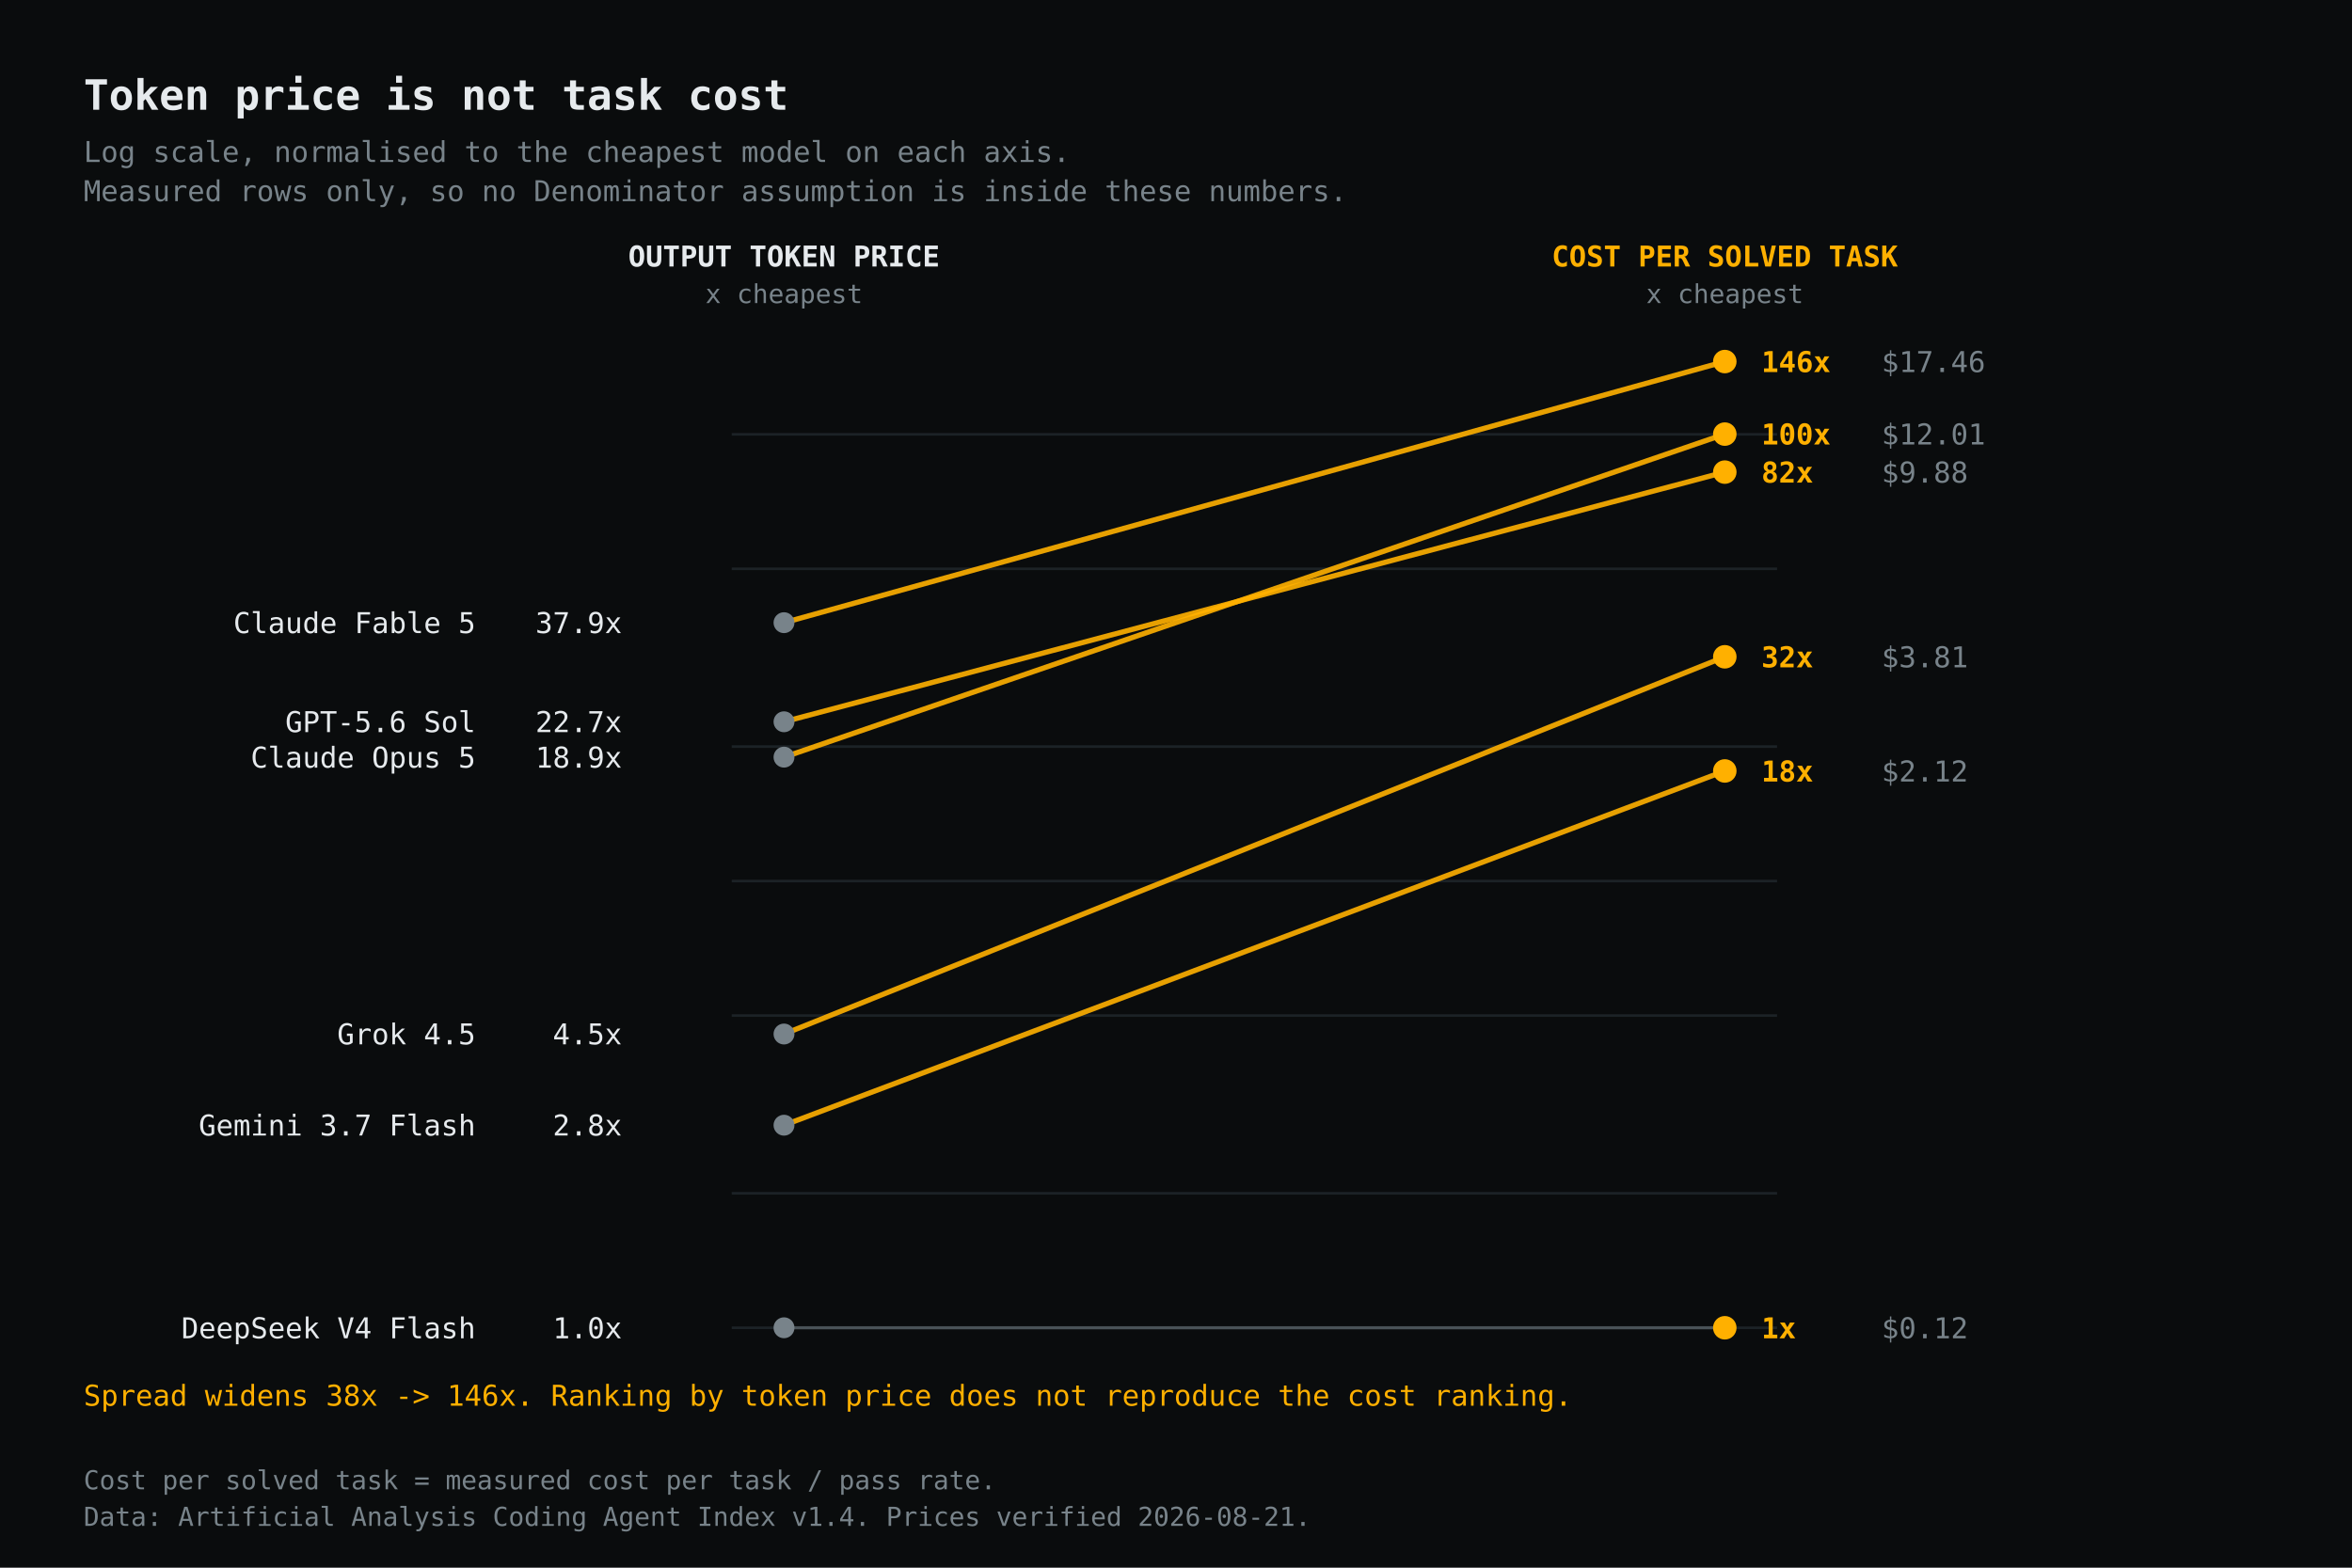
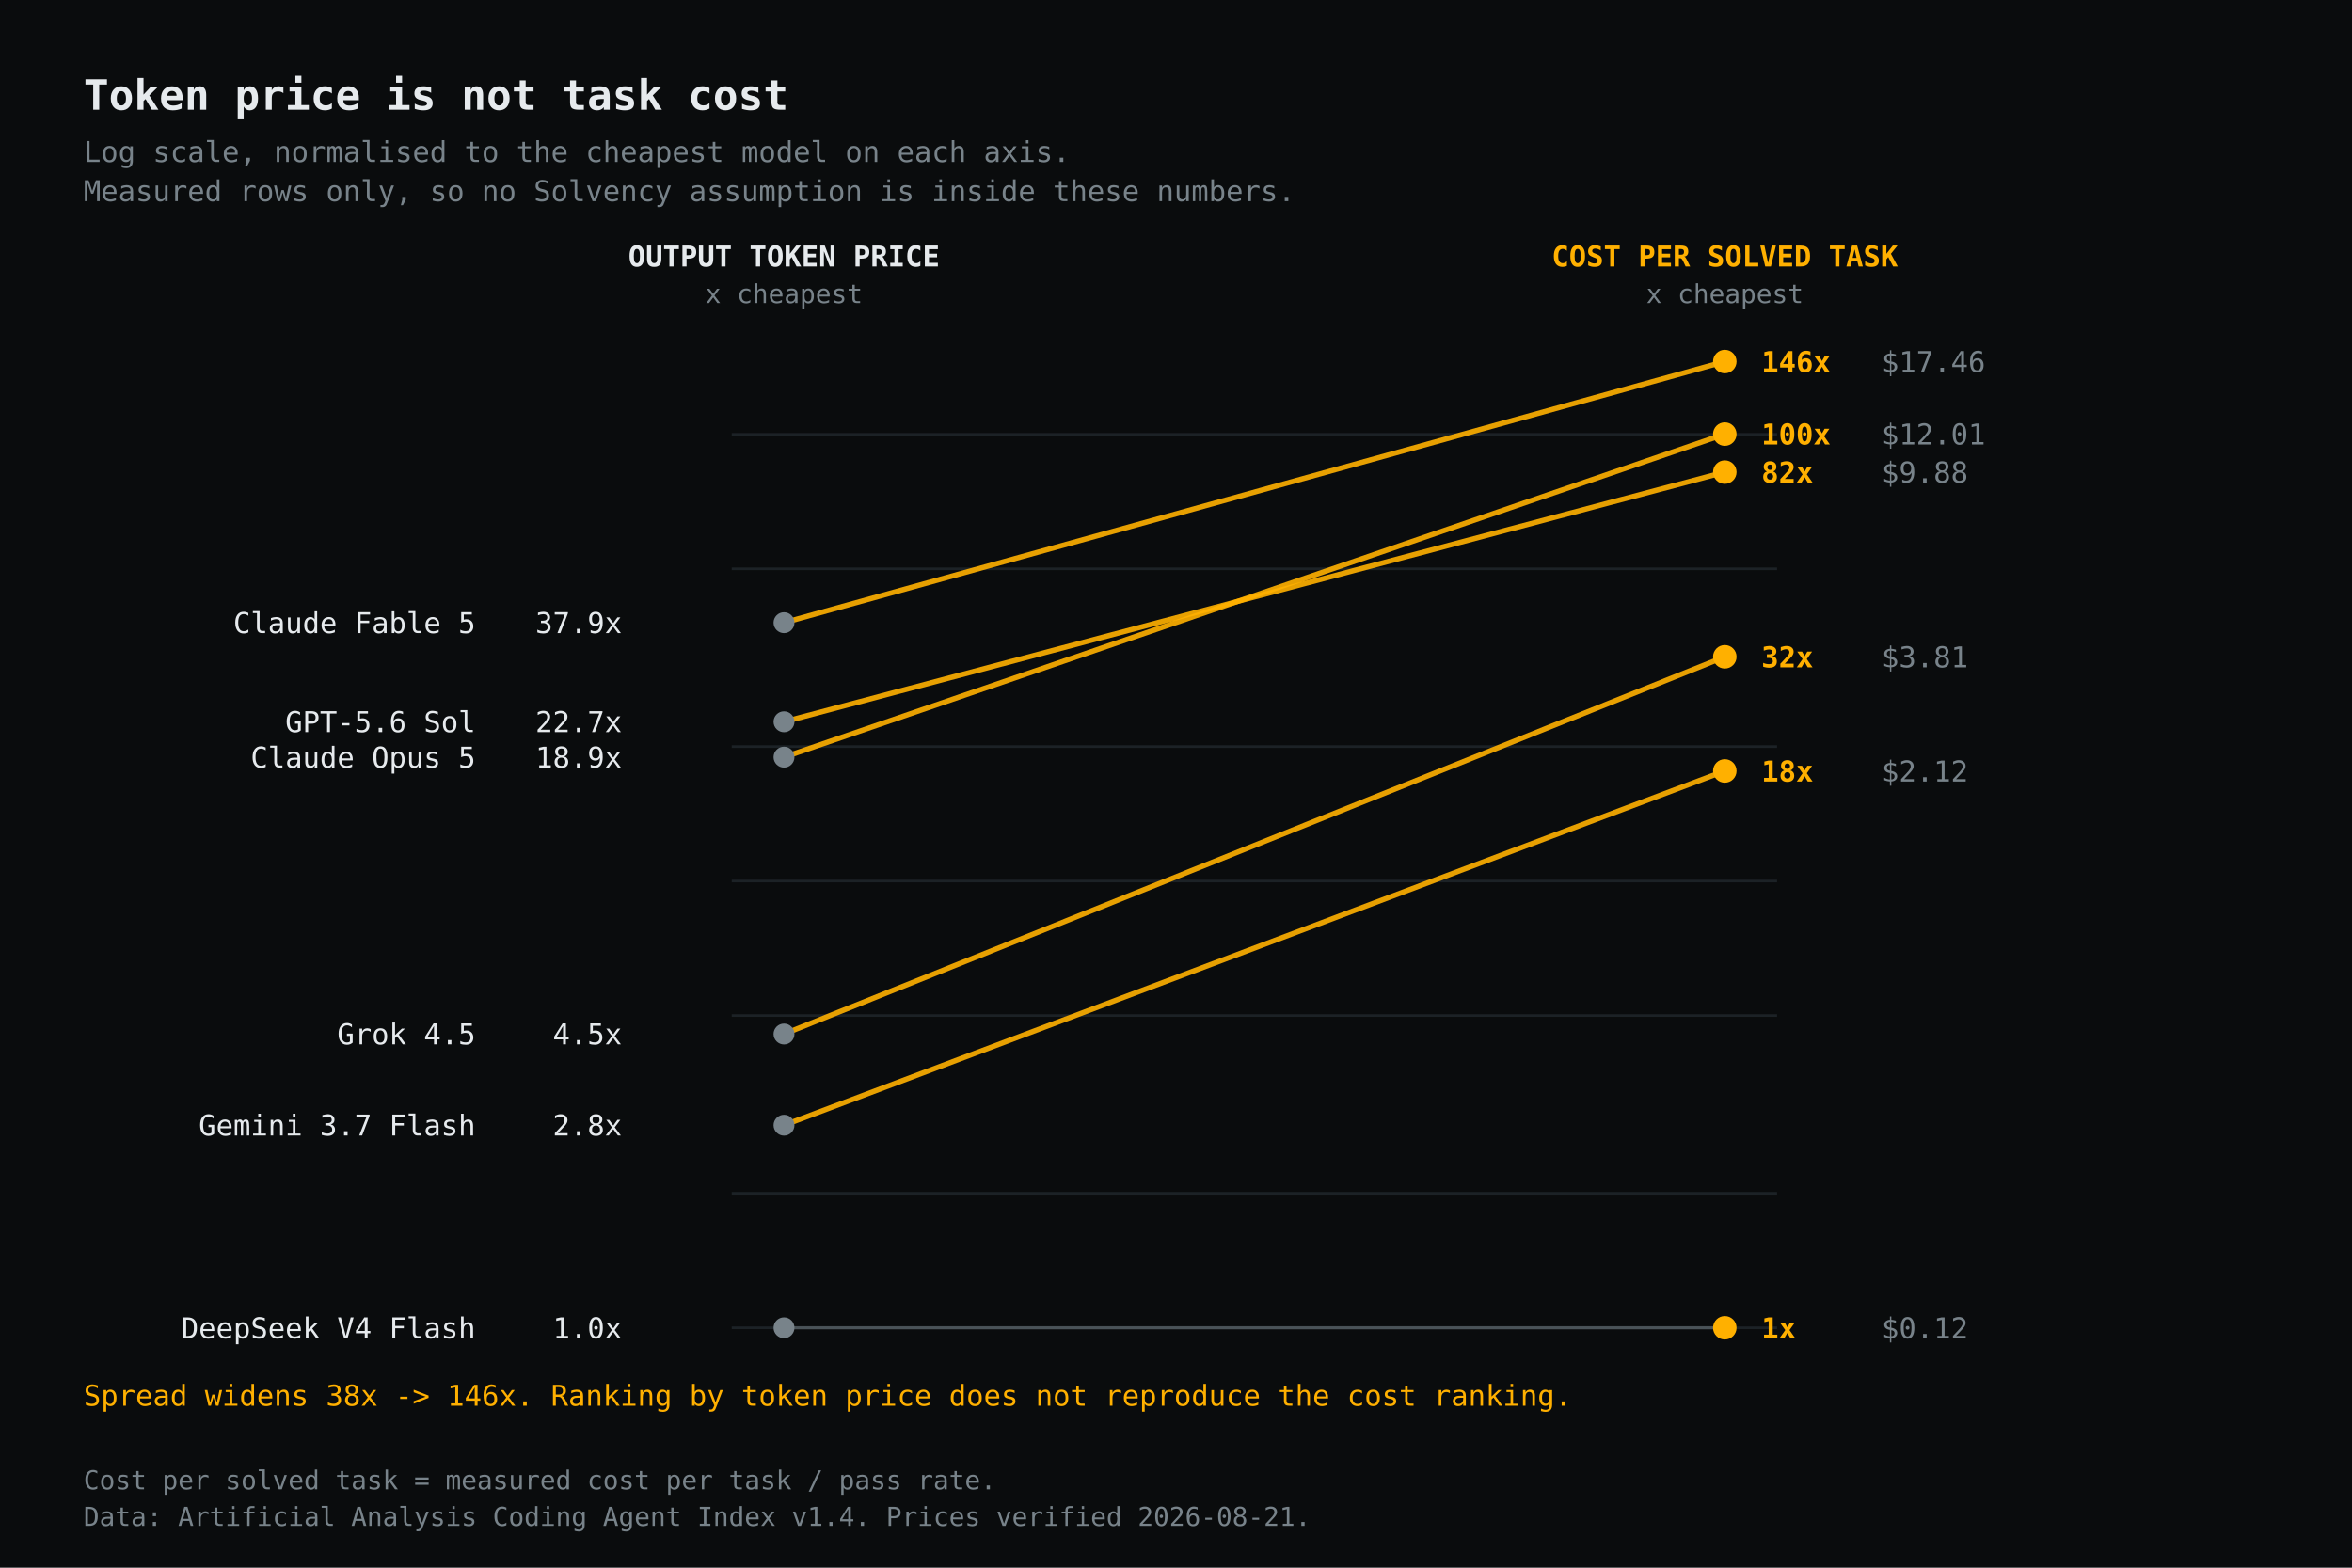
<svg xmlns="http://www.w3.org/2000/svg" width="900" height="600" viewBox="0 0 900 600" role="img" aria-label="Token price is not task cost">
  <rect width="900" height="600" fill="#0A0C0D" />
  <text x="32.0" y="42.0" fill="#E6EAED" font-family="JetBrains Mono, SFMono-Regular, Menlo, Consolas, monospace" font-size="16.0" font-weight="700" text-anchor="start">Token price is not task cost</text>
  <text x="32.0" y="62.0" fill="#78838A" font-family="JetBrains Mono, SFMono-Regular, Menlo, Consolas, monospace" font-size="11.0" font-weight="400" text-anchor="start">Log scale, normalised to the cheapest model on each axis.</text>
-   <text x="32.0" y="77.0" fill="#78838A" font-family="JetBrains Mono, SFMono-Regular, Menlo, Consolas, monospace" font-size="11.0" font-weight="400" text-anchor="start">Measured rows only, so no Denominator assumption is inside these numbers.</text>
+   <text x="32.0" y="77.0" fill="#78838A" font-family="JetBrains Mono, SFMono-Regular, Menlo, Consolas, monospace" font-size="11.0" font-weight="400" text-anchor="start">Measured rows only, so no Solvency assumption is inside these numbers.</text>
  <line x1="280" y1="508.177" x2="680" y2="508.177" stroke="#1C2226" stroke-width="1" />
  <line x1="280" y1="456.709" x2="680" y2="456.709" stroke="#1C2226" stroke-width="1" />
  <line x1="280" y1="388.673" x2="680" y2="388.673" stroke="#1C2226" stroke-width="1" />
  <line x1="280" y1="337.205" x2="680" y2="337.205" stroke="#1C2226" stroke-width="1" />
  <line x1="280" y1="285.738" x2="680" y2="285.738" stroke="#1C2226" stroke-width="1" />
  <line x1="280" y1="217.701" x2="680" y2="217.701" stroke="#1C2226" stroke-width="1" />
  <line x1="280" y1="166.234" x2="680" y2="166.234" stroke="#1C2226" stroke-width="1" />
  <text x="300.0" y="102.0" fill="#E6EAED" font-family="JetBrains Mono, SFMono-Regular, Menlo, Consolas, monospace" font-size="11.0" font-weight="700" text-anchor="middle">OUTPUT TOKEN PRICE</text>
  <text x="300.0" y="116.0" fill="#78838A" font-family="JetBrains Mono, SFMono-Regular, Menlo, Consolas, monospace" font-size="10.0" font-weight="400" text-anchor="middle">x cheapest</text>
  <text x="660.0" y="102.0" fill="#FFB000" font-family="JetBrains Mono, SFMono-Regular, Menlo, Consolas, monospace" font-size="11.0" font-weight="700" text-anchor="middle">COST PER SOLVED TASK</text>
  <text x="660.0" y="116.0" fill="#78838A" font-family="JetBrains Mono, SFMono-Regular, Menlo, Consolas, monospace" font-size="10.0" font-weight="400" text-anchor="middle">x cheapest</text>
  <line x1="300" y1="508.177" x2="660" y2="508.177" stroke="#78838A" stroke-width="1.2" opacity="0.5" />
  <circle cx="300" cy="508.177" r="4" fill="#78838A" />
  <circle cx="660" cy="508.177" r="4.5" fill="#FFB000" />
  <text x="238.0" y="512.2" fill="#E6EAED" font-family="JetBrains Mono, SFMono-Regular, Menlo, Consolas, monospace" font-size="11.0" font-weight="400" text-anchor="end">1.0x</text>
  <text x="182.0" y="512.2" fill="#E6EAED" font-family="JetBrains Mono, SFMono-Regular, Menlo, Consolas, monospace" font-size="11.0" font-weight="400" text-anchor="end">DeepSeek V4 Flash</text>
  <text x="674.0" y="512.2" fill="#FFB000" font-family="JetBrains Mono, SFMono-Regular, Menlo, Consolas, monospace" font-size="11.0" font-weight="700" text-anchor="start">1x</text>
  <text x="720.0" y="512.2" fill="#78838A" font-family="JetBrains Mono, SFMono-Regular, Menlo, Consolas, monospace" font-size="11.0" font-weight="400" text-anchor="start">$0.12</text>
  <line x1="300" y1="430.649" x2="660" y2="295.066" stroke="#FFB000" stroke-width="2" opacity="0.9" />
  <circle cx="300" cy="430.649" r="4" fill="#78838A" />
  <circle cx="660" cy="295.066" r="4.5" fill="#FFB000" />
  <text x="238.0" y="434.6" fill="#E6EAED" font-family="JetBrains Mono, SFMono-Regular, Menlo, Consolas, monospace" font-size="11.0" font-weight="400" text-anchor="end">2.8x</text>
  <text x="182.0" y="434.6" fill="#E6EAED" font-family="JetBrains Mono, SFMono-Regular, Menlo, Consolas, monospace" font-size="11.0" font-weight="400" text-anchor="end">Gemini 3.7 Flash</text>
  <text x="674.0" y="299.1" fill="#FFB000" font-family="JetBrains Mono, SFMono-Regular, Menlo, Consolas, monospace" font-size="11.0" font-weight="700" text-anchor="start">18x</text>
  <text x="720.0" y="299.1" fill="#78838A" font-family="JetBrains Mono, SFMono-Regular, Menlo, Consolas, monospace" font-size="11.0" font-weight="400" text-anchor="start">$2.12</text>
  <line x1="300" y1="395.75" x2="660" y2="251.373" stroke="#FFB000" stroke-width="2" opacity="0.9" />
  <circle cx="300" cy="395.75" r="4" fill="#78838A" />
  <circle cx="660" cy="251.373" r="4.5" fill="#FFB000" />
  <text x="238.0" y="399.7" fill="#E6EAED" font-family="JetBrains Mono, SFMono-Regular, Menlo, Consolas, monospace" font-size="11.0" font-weight="400" text-anchor="end">4.5x</text>
  <text x="182.0" y="399.7" fill="#E6EAED" font-family="JetBrains Mono, SFMono-Regular, Menlo, Consolas, monospace" font-size="11.0" font-weight="400" text-anchor="end">Grok 4.5</text>
  <text x="674.0" y="255.4" fill="#FFB000" font-family="JetBrains Mono, SFMono-Regular, Menlo, Consolas, monospace" font-size="11.0" font-weight="700" text-anchor="start">32x</text>
  <text x="720.0" y="255.4" fill="#78838A" font-family="JetBrains Mono, SFMono-Regular, Menlo, Consolas, monospace" font-size="11.0" font-weight="400" text-anchor="start">$3.81</text>
  <line x1="300" y1="276.246" x2="660" y2="180.691" stroke="#FFB000" stroke-width="2" opacity="0.9" />
  <circle cx="300" cy="276.246" r="4" fill="#78838A" />
  <circle cx="660" cy="180.691" r="4.5" fill="#FFB000" />
  <text x="238.0" y="280.2" fill="#E6EAED" font-family="JetBrains Mono, SFMono-Regular, Menlo, Consolas, monospace" font-size="11.0" font-weight="400" text-anchor="end">22.7x</text>
  <text x="182.0" y="280.2" fill="#E6EAED" font-family="JetBrains Mono, SFMono-Regular, Menlo, Consolas, monospace" font-size="11.0" font-weight="400" text-anchor="end">GPT-5.6 Sol</text>
  <text x="674.0" y="184.7" fill="#FFB000" font-family="JetBrains Mono, SFMono-Regular, Menlo, Consolas, monospace" font-size="11.0" font-weight="700" text-anchor="start">82x</text>
  <text x="720.0" y="184.7" fill="#78838A" font-family="JetBrains Mono, SFMono-Regular, Menlo, Consolas, monospace" font-size="11.0" font-weight="400" text-anchor="start">$9.88</text>
  <line x1="300" y1="289.784" x2="660" y2="166.143" stroke="#FFB000" stroke-width="2" opacity="0.9" />
  <circle cx="300" cy="289.784" r="4" fill="#78838A" />
  <circle cx="660" cy="166.143" r="4.5" fill="#FFB000" />
  <text x="238.0" y="293.8" fill="#E6EAED" font-family="JetBrains Mono, SFMono-Regular, Menlo, Consolas, monospace" font-size="11.0" font-weight="400" text-anchor="end">18.9x</text>
  <text x="182.0" y="293.8" fill="#E6EAED" font-family="JetBrains Mono, SFMono-Regular, Menlo, Consolas, monospace" font-size="11.0" font-weight="400" text-anchor="end">Claude Opus 5</text>
  <text x="674.0" y="170.1" fill="#FFB000" font-family="JetBrains Mono, SFMono-Regular, Menlo, Consolas, monospace" font-size="11.0" font-weight="700" text-anchor="start">100x</text>
  <text x="720.0" y="170.1" fill="#78838A" font-family="JetBrains Mono, SFMono-Regular, Menlo, Consolas, monospace" font-size="11.0" font-weight="400" text-anchor="start">$12.01</text>
  <line x1="300" y1="238.316" x2="660" y2="138.378" stroke="#FFB000" stroke-width="2" opacity="0.9" />
  <circle cx="300" cy="238.316" r="4" fill="#78838A" />
  <circle cx="660" cy="138.378" r="4.5" fill="#FFB000" />
  <text x="238.0" y="242.3" fill="#E6EAED" font-family="JetBrains Mono, SFMono-Regular, Menlo, Consolas, monospace" font-size="11.0" font-weight="400" text-anchor="end">37.9x</text>
  <text x="182.0" y="242.3" fill="#E6EAED" font-family="JetBrains Mono, SFMono-Regular, Menlo, Consolas, monospace" font-size="11.0" font-weight="400" text-anchor="end">Claude Fable 5</text>
  <text x="674.0" y="142.4" fill="#FFB000" font-family="JetBrains Mono, SFMono-Regular, Menlo, Consolas, monospace" font-size="11.0" font-weight="700" text-anchor="start">146x</text>
  <text x="720.0" y="142.4" fill="#78838A" font-family="JetBrains Mono, SFMono-Regular, Menlo, Consolas, monospace" font-size="11.0" font-weight="400" text-anchor="start">$17.46</text>
  <text x="32.0" y="538.0" fill="#FFB000" font-family="JetBrains Mono, SFMono-Regular, Menlo, Consolas, monospace" font-size="11.0" font-weight="400" text-anchor="start">Spread widens 38x -&gt; 146x. Ranking by token price does not reproduce the cost ranking.</text>
  <text x="32.0" y="570.0" fill="#78838A" font-family="JetBrains Mono, SFMono-Regular, Menlo, Consolas, monospace" font-size="10.0" font-weight="400" text-anchor="start">Cost per solved task = measured cost per task / pass rate.</text>
  <text x="32.0" y="584.0" fill="#78838A" font-family="JetBrains Mono, SFMono-Regular, Menlo, Consolas, monospace" font-size="10.0" font-weight="400" text-anchor="start">Data: Artificial Analysis Coding Agent Index v1.4. Prices verified 2026-08-21.</text>
</svg>
